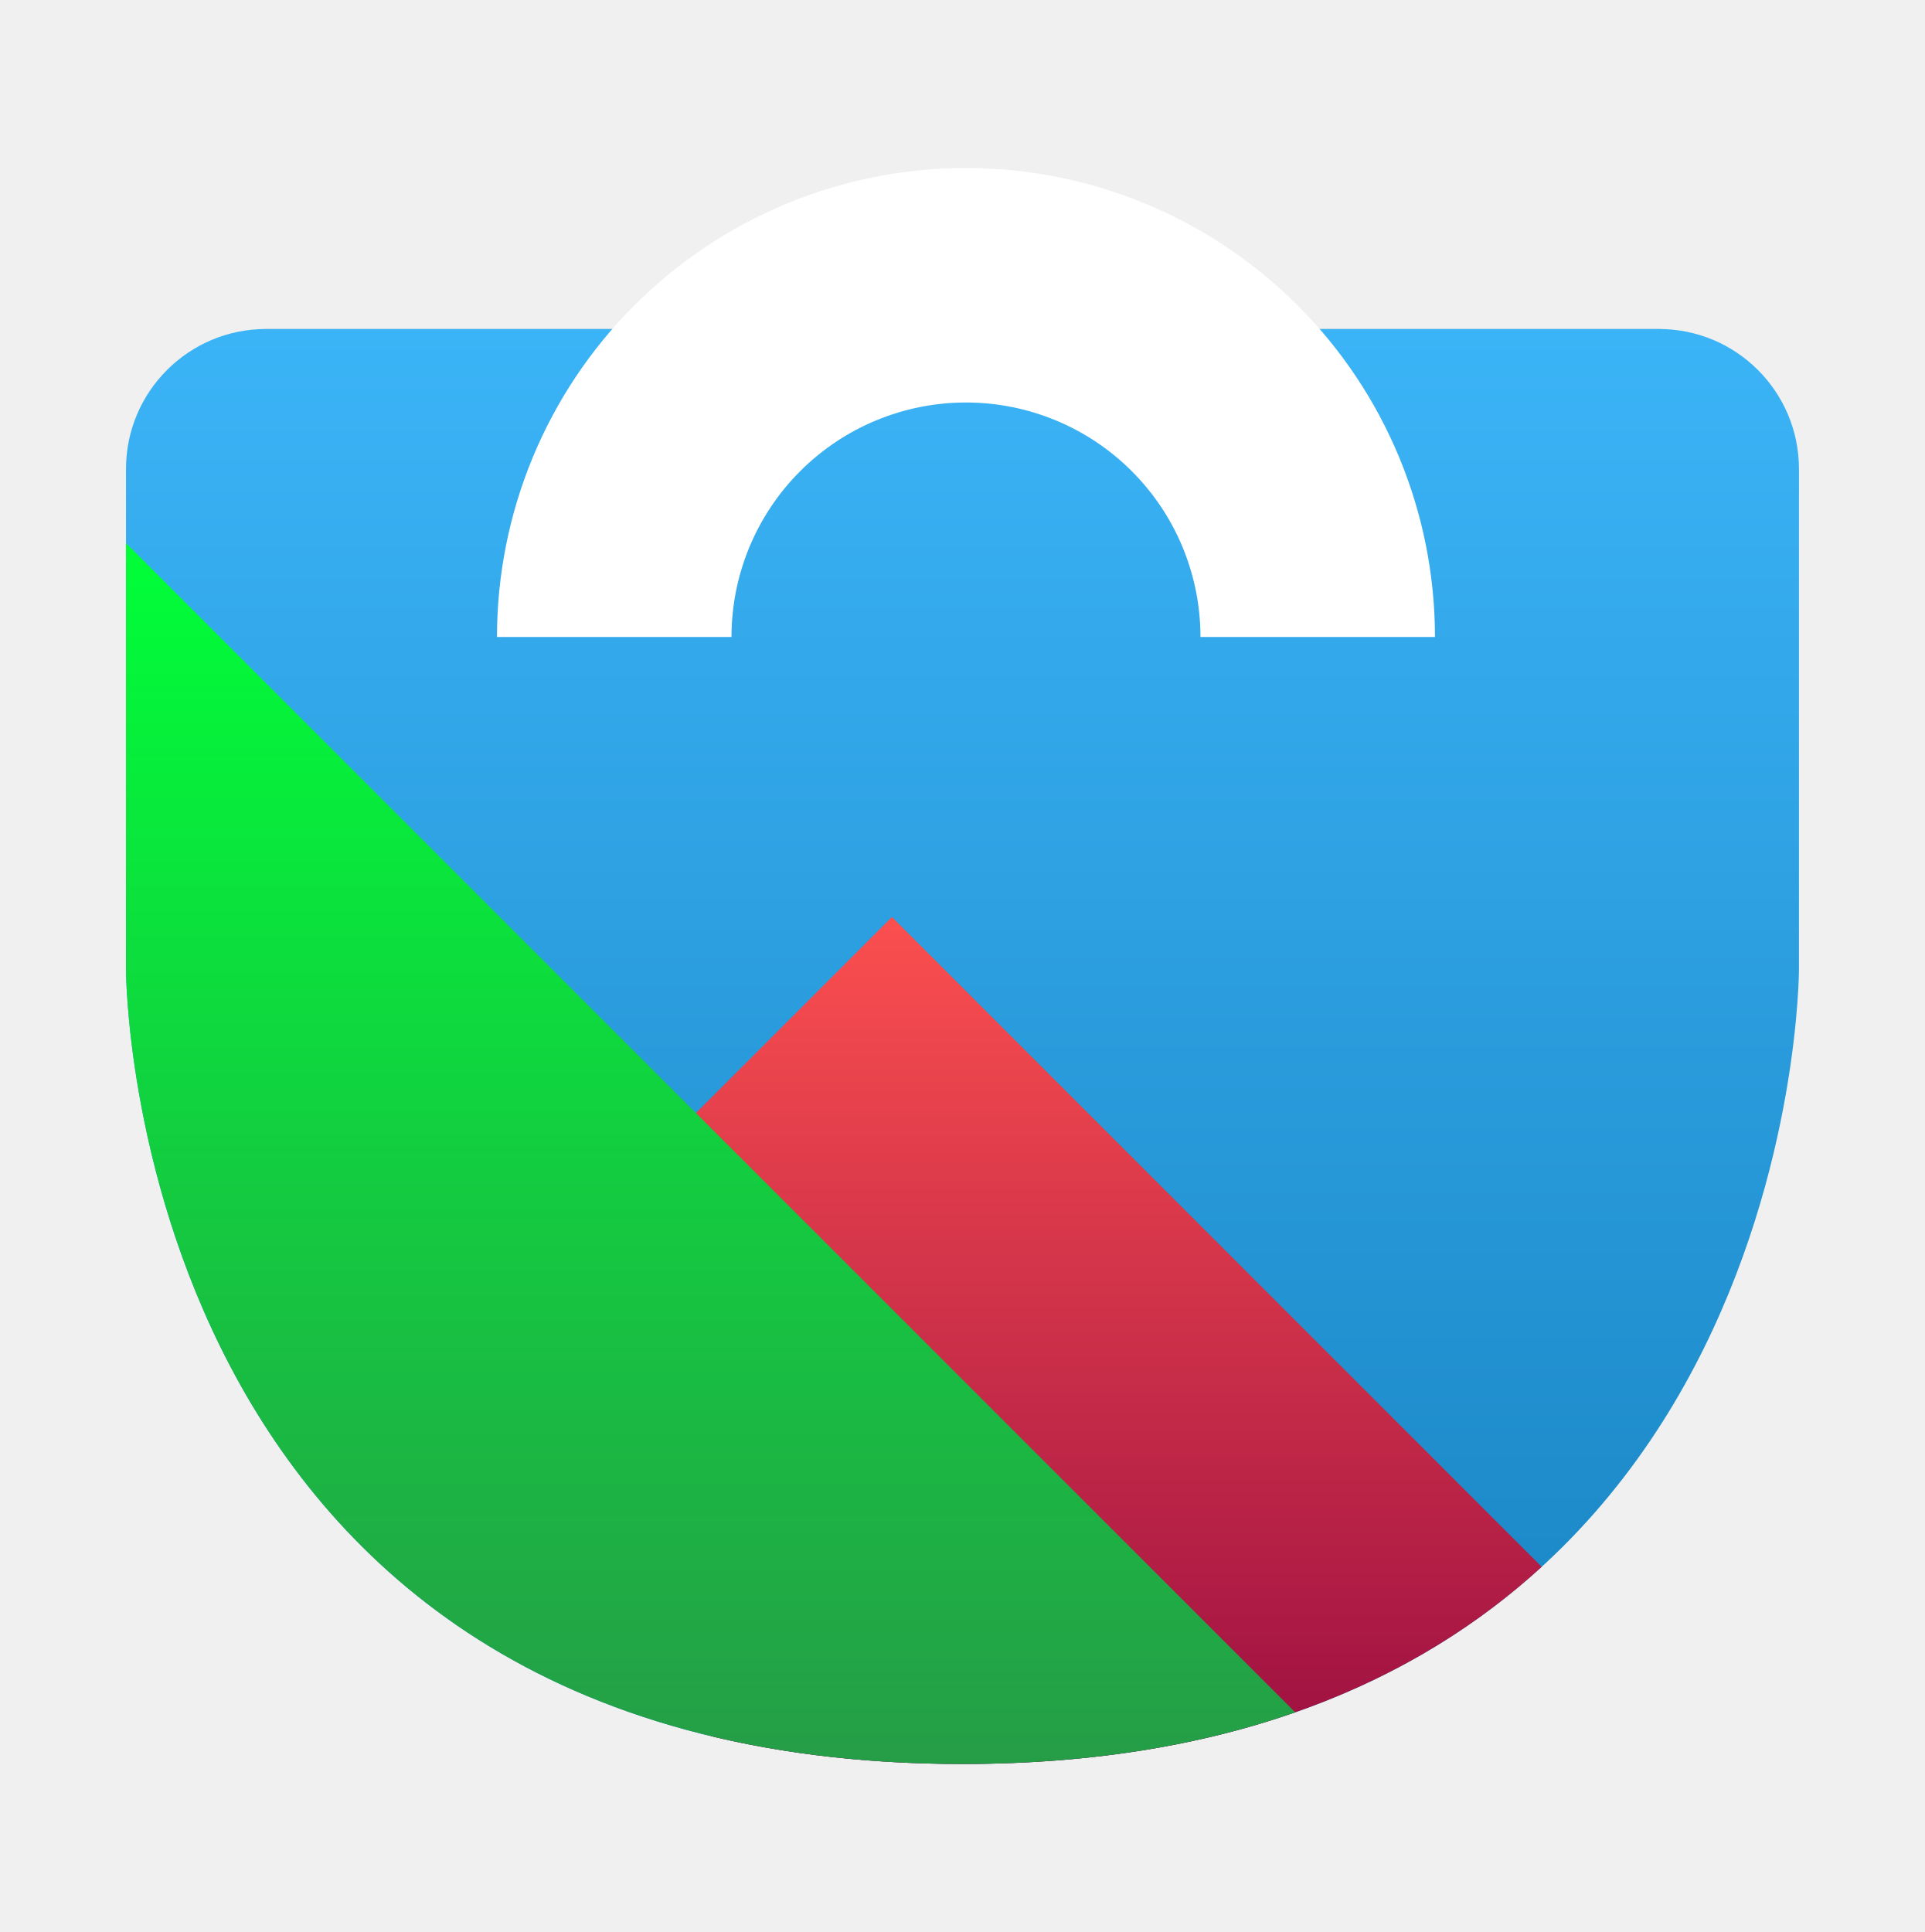
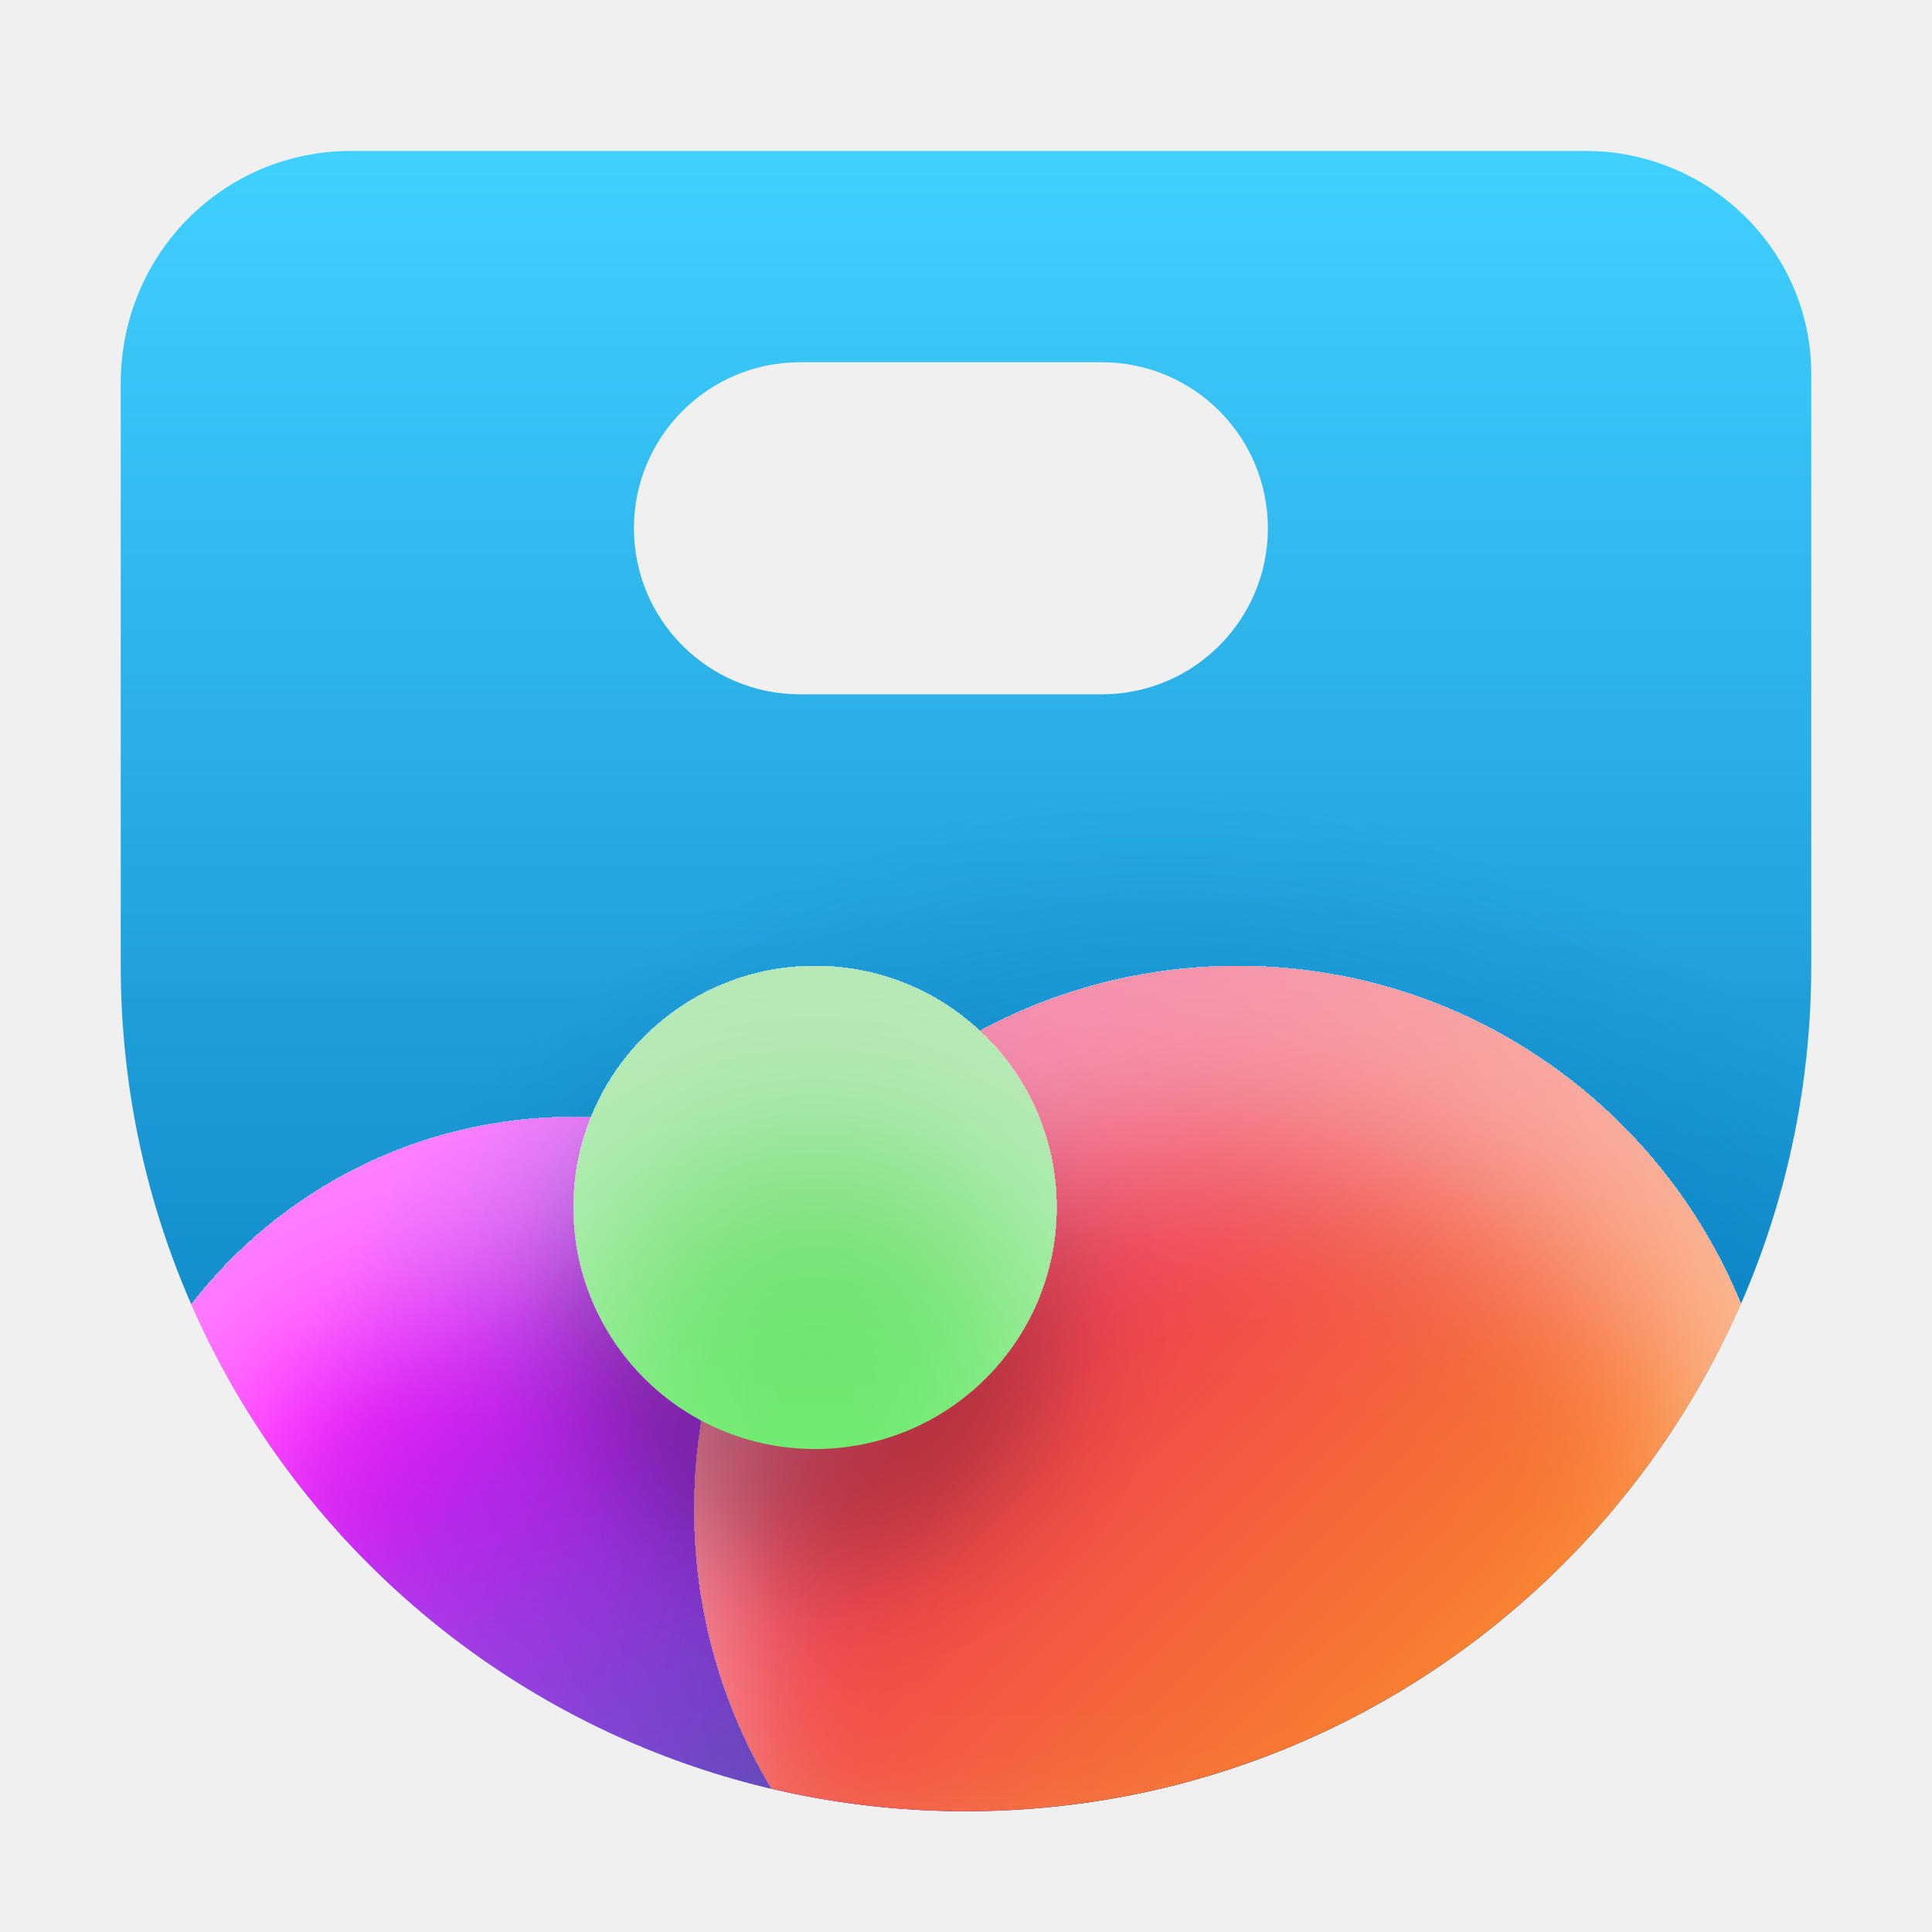
- <svg xmlns="http://www.w3.org/2000/svg" width="275" height="276" viewBox="0 0 275 276" fill="none">
-   <path d="M257 138.522V67C257 55.954 248.046 47 237 47H38C26.954 47 18 55.954 18 67V138.522C18 138.522 18 252 137.5 252C257 252 257 138.522 257 138.522Z" fill="url(#paint0_linear)" />
-   <path d="M205 91C205 73.231 197.941 56.189 185.376 43.624C172.811 31.059 155.77 24 138 24C120.231 24 103.189 31.059 90.624 43.624C78.059 56.189 71 73.231 71 91L104.5 91C104.5 82.115 108.029 73.594 114.312 67.312C120.594 61.029 129.115 57.5 138 57.5C146.885 57.5 155.406 61.029 161.688 67.312C167.971 73.594 171.5 82.115 171.5 91H205Z" fill="white" />
-   <path fill-rule="evenodd" clip-rule="evenodd" d="M220.249 223.832L127.418 131L56 202.418L101.616 248.034C112.185 250.571 124.09 252 137.5 252C176.338 252 202.554 240.013 220.249 223.832Z" fill="url(#paint1_linear)" />
-   <path fill-rule="evenodd" clip-rule="evenodd" d="M18 77.582V138.522C18 138.522 18 252 137.5 252C156.086 252 171.782 249.255 185.036 244.618L18 77.582Z" fill="url(#paint2_linear)" />
+ <svg xmlns="http://www.w3.org/2000/svg" width="64" height="64" viewBox="0 0 64 64" fill="none">
+   <path fill-rule="evenodd" clip-rule="evenodd" d="M11.636 5C7.378 5 4 8.438 4 12.698V31.913L4 31.948L4 31.991C4 47.46 16.536 60 32 60C47.464 60 60 47.46 60 31.991L60 12.385C60 8.298 56.614 5 52.529 5H11.636ZM26.5 12C23.462 12 21 14.462 21 17.5C21 20.538 23.462 23 26.5 23H36.5C39.538 23 42 20.538 42 17.5C42 14.462 39.538 12 36.5 12H26.5Z" fill="url(#paint0_linear)" />
+   <g filter="url(#filter0_i)">
+     <path fill-rule="evenodd" clip-rule="evenodd" d="M33.408 59.965C32.942 59.988 32.472 60 32 60C20.527 60 10.665 53.097 6.339 43.216C9.266 39.434 13.849 37 19 37C27.837 37 35 44.163 35 53C35 55.496 34.428 57.86 33.408 59.965Z" fill="url(#paint1_linear)" />
+   </g>
+   <path d="M4 12.698C4 8.438 7.378 5 11.636 5H52.529C56.614 5 60 8.298 60 12.385L60 31.991C60 47.46 47.464 60 32 60C16.536 60 4 47.46 4 31.991L4 31.948L4 31.913V12.698Z" fill="url(#paint2_radial)" />
+   <g filter="url(#filter1_i)">
+     <path fill-rule="evenodd" clip-rule="evenodd" d="M57.67 43.196C53.349 53.087 43.481 60 32 60C29.783 60 27.627 59.742 25.558 59.255C23.934 56.551 23 53.385 23 50C23 40.059 31.059 32 41 32C48.533 32 54.986 36.628 57.67 43.196Z" fill="url(#paint3_linear)" />
+   </g>
+   <g filter="url(#filter2_di)">
+     <path fill-rule="evenodd" clip-rule="evenodd" d="M27 48C31.418 48 35 44.418 35 40C35 35.582 31.418 32 27 32C22.582 32 19 35.582 19 40C19 44.418 22.582 48 27 48Z" fill="url(#paint4_linear)" />
+   </g>
  <defs>
-     <linearGradient id="paint0_linear" x1="137.5" y1="47" x2="137.5" y2="252" gradientUnits="userSpaceOnUse">
-       <stop stop-color="#2190CF" />
-       <stop offset="0" stop-color="#3BB4F7" />
-       <stop offset="1" stop-color="#1883C1" />
+     <filter id="filter0_i" x="6.339" y="37" width="28.661" height="29" filterUnits="userSpaceOnUse" color-interpolation-filters="sRGB">
+       <feFlood flood-opacity="0" result="BackgroundImageFix" />
+       <feBlend mode="normal" in="SourceGraphic" in2="BackgroundImageFix" result="shape" />
+       <feColorMatrix in="SourceAlpha" type="matrix" values="0 0 0 0 0 0 0 0 0 0 0 0 0 0 0 0 0 0 127 0" result="hardAlpha" />
+       <feOffset dy="6" />
+       <feGaussianBlur stdDeviation="3" />
+       <feComposite in2="hardAlpha" operator="arithmetic" k2="-1" k3="1" />
+       <feColorMatrix type="matrix" values="0 0 0 0 1 0 0 0 0 1 0 0 0 0 1 0 0 0 0.5 0" />
+       <feBlend mode="normal" in2="shape" result="effect1_innerShadow" />
+     </filter>
+     <filter id="filter1_i" x="23" y="32" width="34.67" height="34" filterUnits="userSpaceOnUse" color-interpolation-filters="sRGB">
+       <feFlood flood-opacity="0" result="BackgroundImageFix" />
+       <feBlend mode="normal" in="SourceGraphic" in2="BackgroundImageFix" result="shape" />
+       <feColorMatrix in="SourceAlpha" type="matrix" values="0 0 0 0 0 0 0 0 0 0 0 0 0 0 0 0 0 0 127 0" result="hardAlpha" />
+       <feOffset dy="6" />
+       <feGaussianBlur stdDeviation="3" />
+       <feComposite in2="hardAlpha" operator="arithmetic" k2="-1" k3="1" />
+       <feColorMatrix type="matrix" values="0 0 0 0 1 0 0 0 0 1 0 0 0 0 1 0 0 0 0.5 0" />
+       <feBlend mode="normal" in2="shape" result="effect1_innerShadow" />
+     </filter>
+     <filter id="filter2_di" x="15" y="32" width="24" height="24" filterUnits="userSpaceOnUse" color-interpolation-filters="sRGB">
+       <feFlood flood-opacity="0" result="BackgroundImageFix" />
+       <feColorMatrix in="SourceAlpha" type="matrix" values="0 0 0 0 0 0 0 0 0 0 0 0 0 0 0 0 0 0 127 0" />
+       <feOffset dy="4" />
+       <feGaussianBlur stdDeviation="2" />
+       <feColorMatrix type="matrix" values="0 0 0 0 0 0 0 0 0 0 0 0 0 0 0 0 0 0 0.25 0" />
+       <feBlend mode="normal" in2="BackgroundImageFix" result="effect1_dropShadow" />
+       <feBlend mode="normal" in="SourceGraphic" in2="effect1_dropShadow" result="shape" />
+       <feColorMatrix in="SourceAlpha" type="matrix" values="0 0 0 0 0 0 0 0 0 0 0 0 0 0 0 0 0 0 127 0" result="hardAlpha" />
+       <feOffset dy="6" />
+       <feGaussianBlur stdDeviation="3" />
+       <feComposite in2="hardAlpha" operator="arithmetic" k2="-1" k3="1" />
+       <feColorMatrix type="matrix" values="0 0 0 0 1 0 0 0 0 1 0 0 0 0 1 0 0 0 0.5 0" />
+       <feBlend mode="normal" in2="shape" result="effect2_innerShadow" />
+     </filter>
+     <linearGradient id="paint0_linear" x1="31.587" y1="5" x2="31.587" y2="60" gradientUnits="userSpaceOnUse">
+       <stop stop-color="#40D1FF" />
+       <stop offset="1" stop-color="#0070B7" />
    </linearGradient>
-     <linearGradient id="paint1_linear" x1="138.125" y1="131" x2="138.125" y2="252" gradientUnits="userSpaceOnUse">
-       <stop stop-color="#FB4F4F" />
-       <stop offset="1" stop-color="#9C0F42" />
+     <linearGradient id="paint1_linear" x1="35" y1="47.062" x2="35" y2="72.938" gradientUnits="userSpaceOnUse">
+       <stop stop-color="#FF00FF" />
+       <stop offset="1" stop-color="#8F76E4" />
    </linearGradient>
-     <linearGradient id="paint2_linear" x1="101.518" y1="77.582" x2="101.518" y2="252" gradientUnits="userSpaceOnUse">
-       <stop stop-color="#00FF38" />
-       <stop offset="1" stop-color="#259D47" />
+     <radialGradient id="paint2_radial" cx="0" cy="0" r="1" gradientUnits="userSpaceOnUse" gradientTransform="translate(38.5 58.5) rotate(180) scale(32)">
+       <stop offset="0.297" stop-color="#084F7C" stop-opacity="0.59" />
+       <stop offset="0.771" stop-color="#0070B7" stop-opacity="0.24" />
+       <stop offset="1" stop-color="#0070B7" stop-opacity="0" />
+     </radialGradient>
+     <linearGradient id="paint3_linear" x1="32" y1="34" x2="58" y2="60" gradientUnits="userSpaceOnUse">
+       <stop stop-color="#E91E63" />
+       <stop offset="1" stop-color="#FFA316" />
+     </linearGradient>
+     <linearGradient id="paint4_linear" x1="27" y1="32" x2="27" y2="48" gradientUnits="userSpaceOnUse">
+       <stop stop-color="#6FD16F" />
+       <stop offset="1" stop-color="#6FEB6F" />
    </linearGradient>
  </defs>
</svg>
